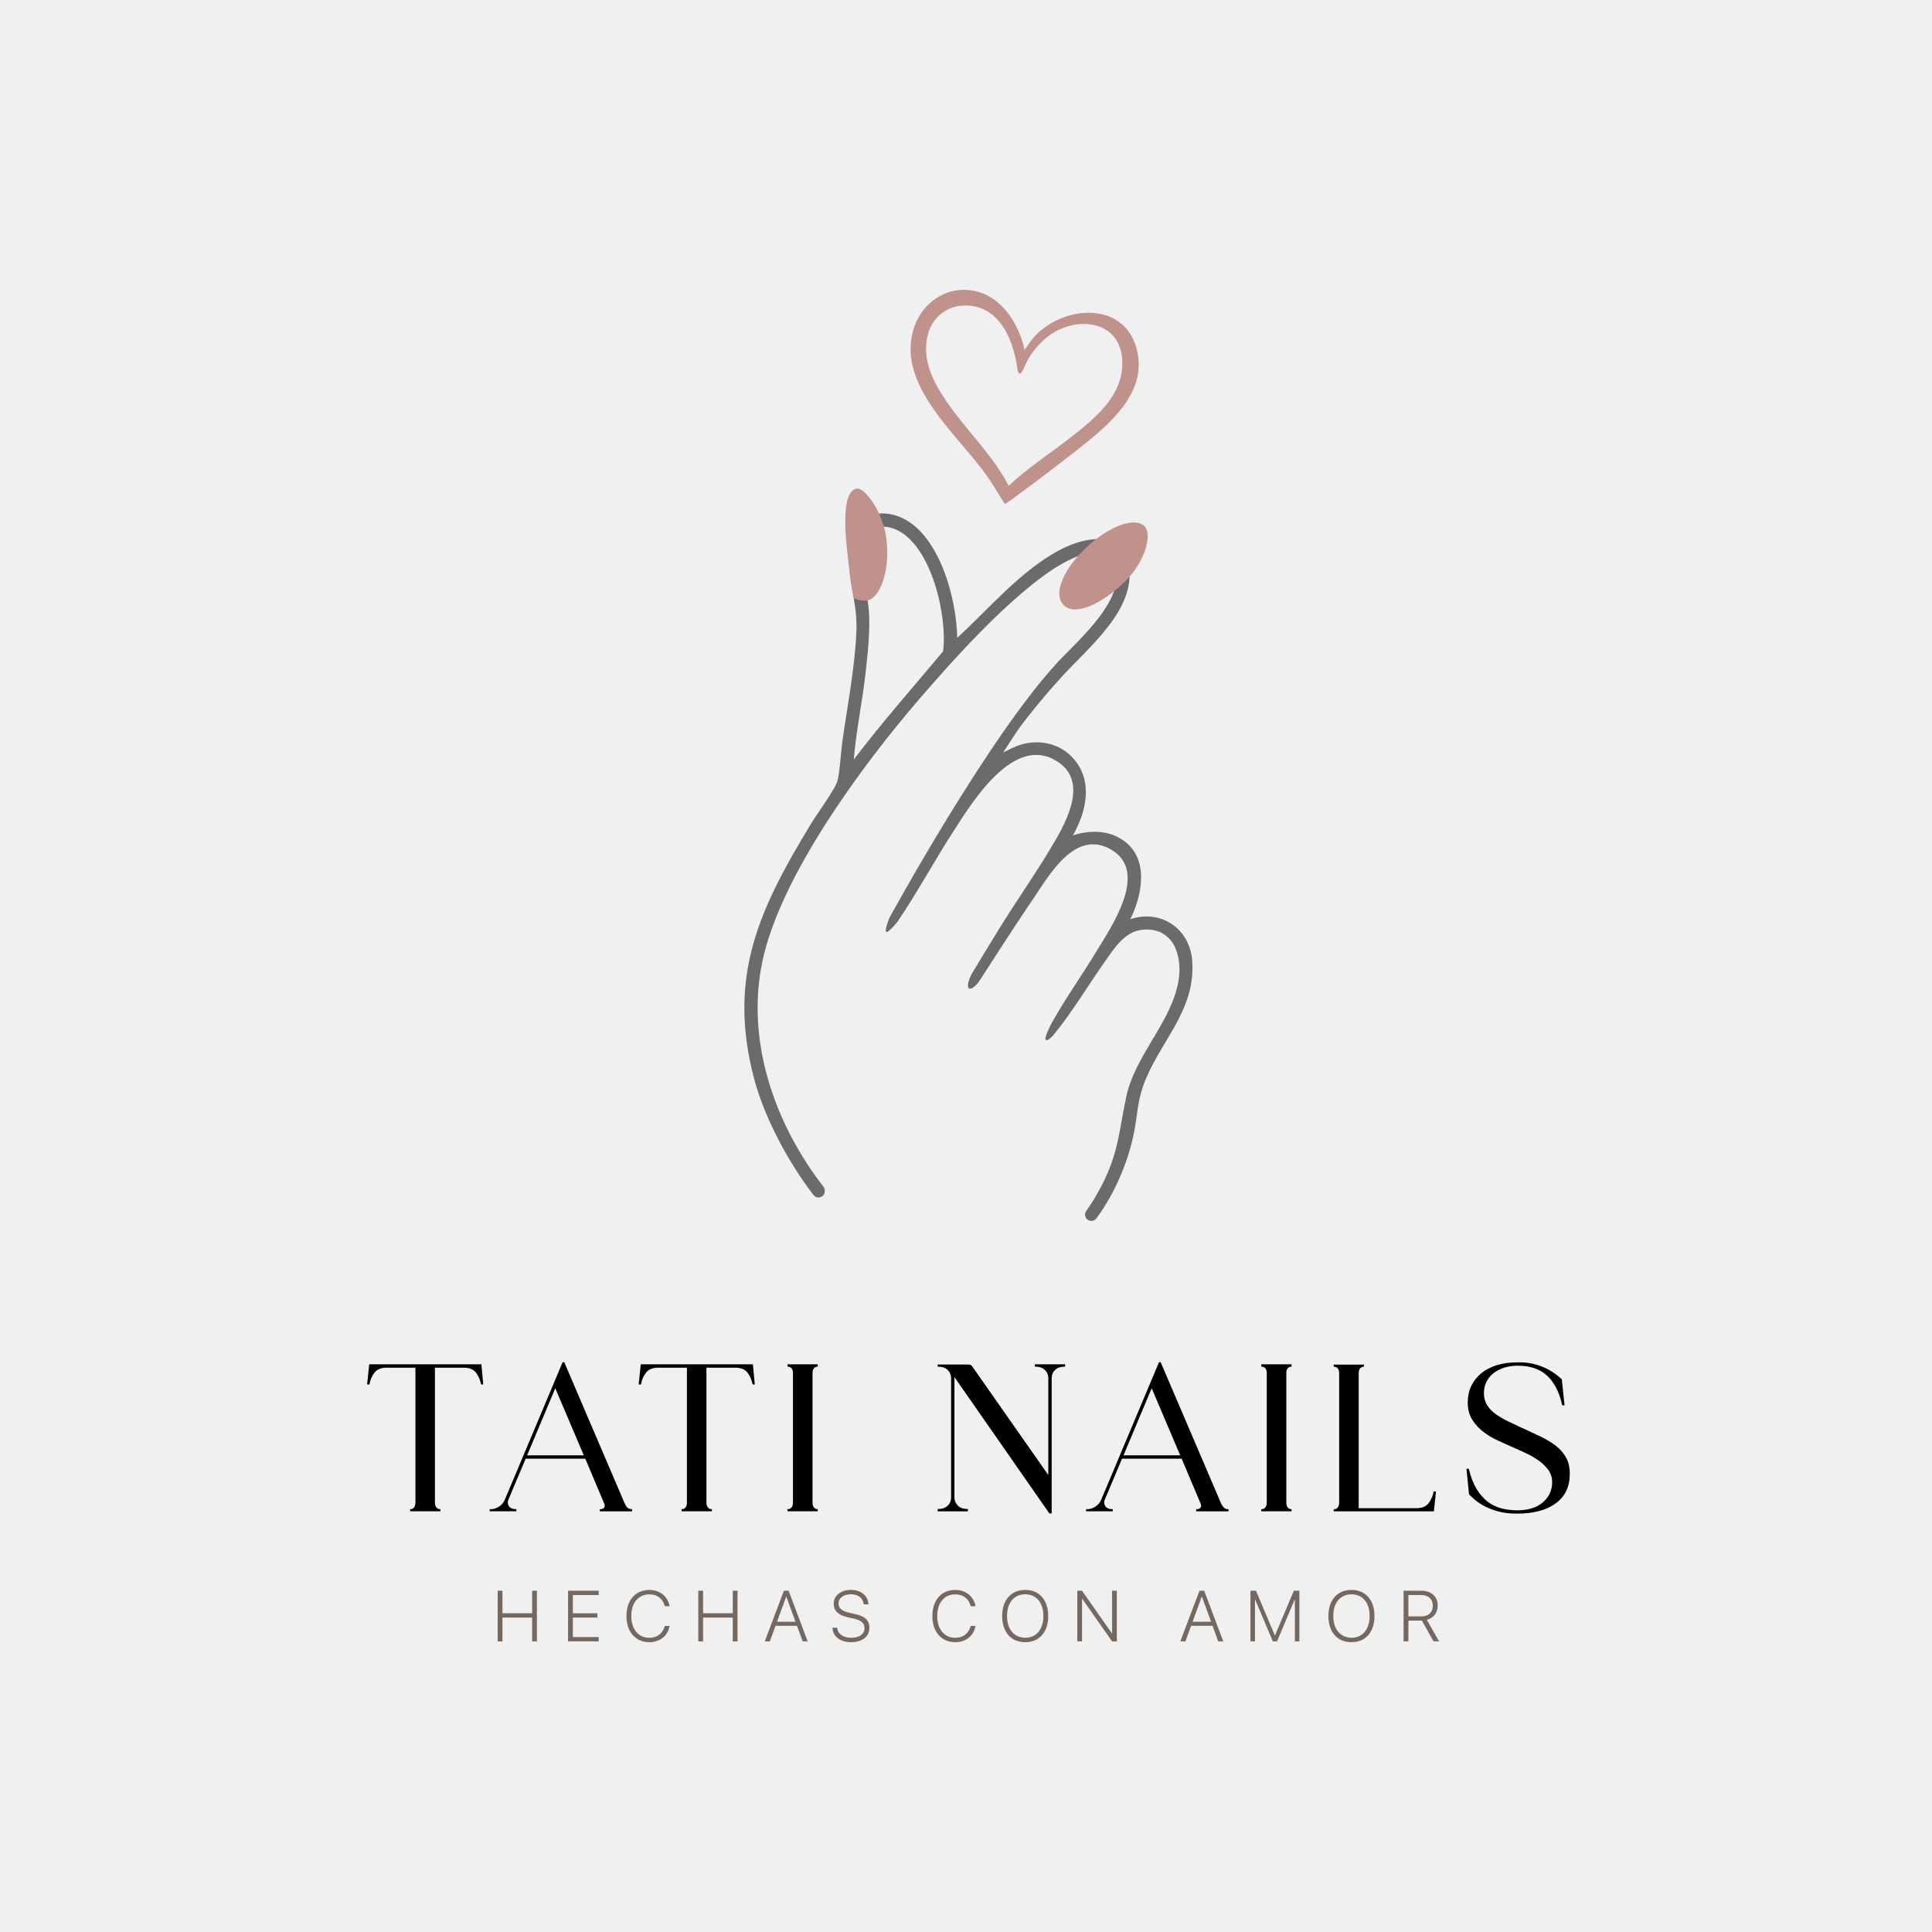
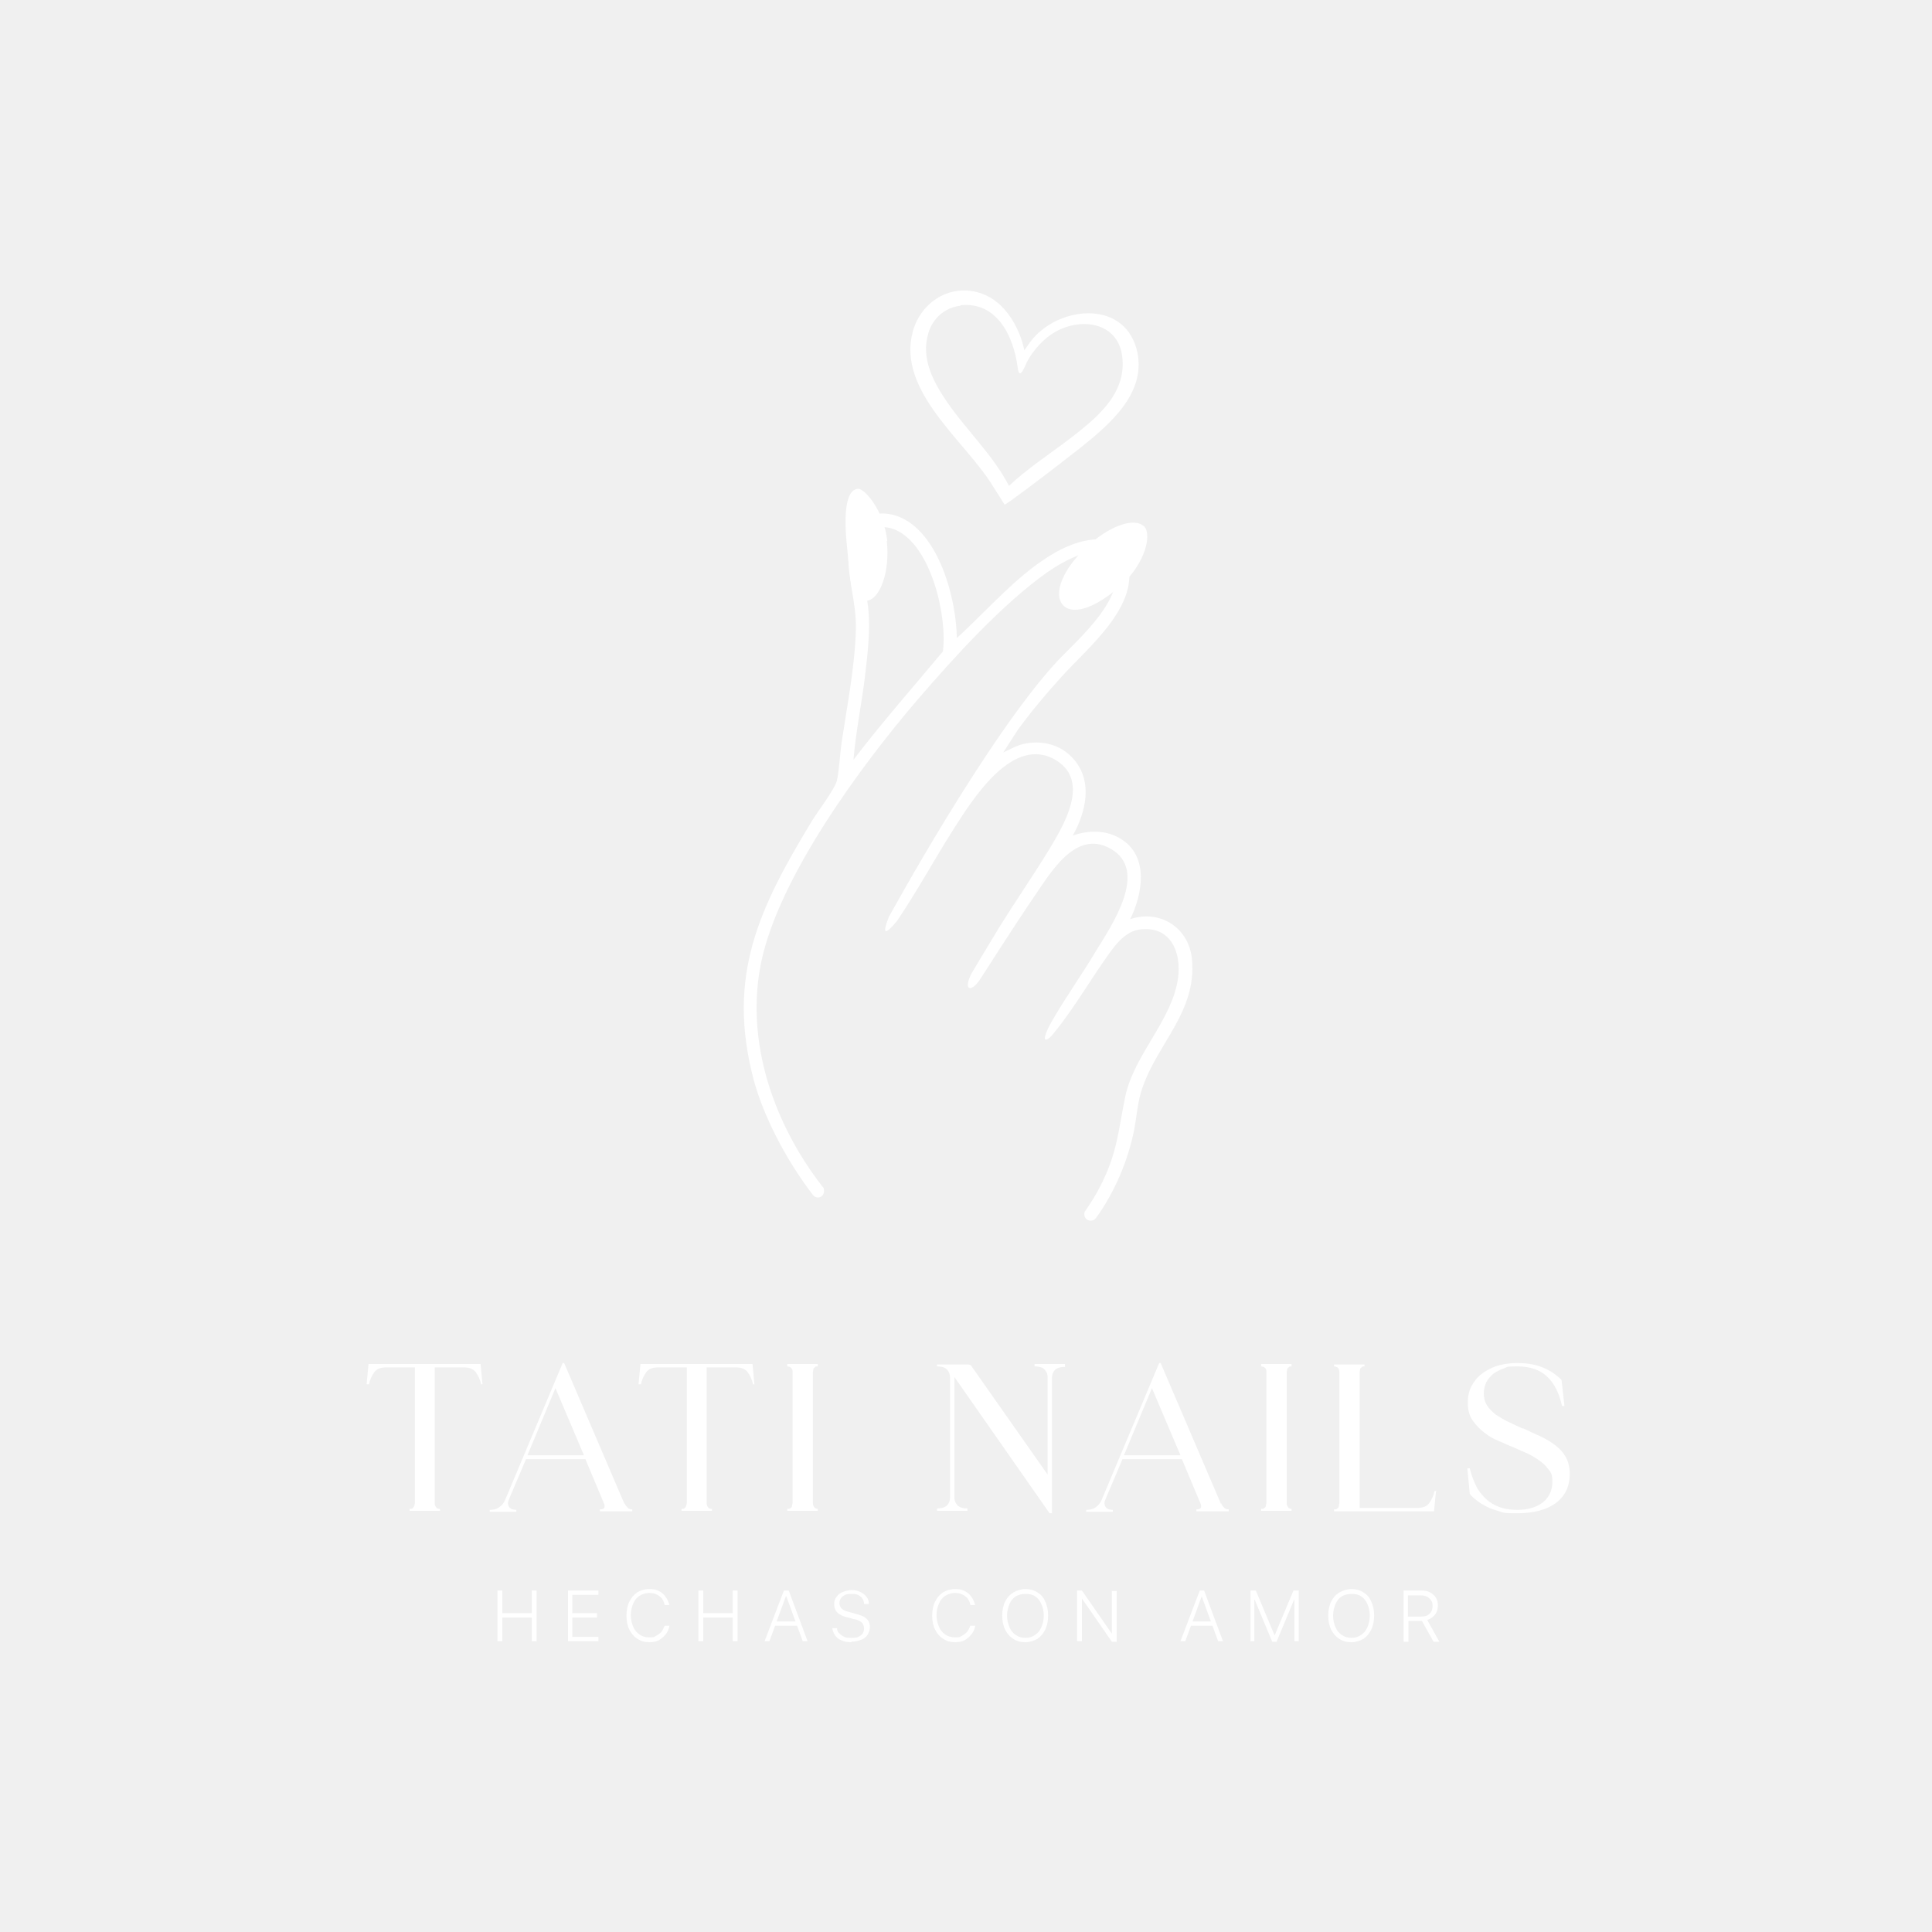
- <svg xmlns="http://www.w3.org/2000/svg" width="400" height="400" viewBox="0 0 400 400" fill="none">
-   <g clip-path="url(#clip0_740_20550)">
-     <g clip-path="url(#clip1_740_20550)">
-       <path d="M103.039 339.832V329.34H104.027V334.006H110.174V329.34H111.162V339.832H110.174V334.899H104.027V339.832H103.039Z" fill="#756861" />
-       <path d="M117.609 339.832V329.34H123.955V330.233H118.604V334.012H123.688V334.899H118.604V338.933H123.955V339.826H117.609V339.832Z" fill="#756861" />
-       <path d="M134.451 339.999C133.488 339.999 132.655 339.776 131.94 339.329C131.226 338.882 130.673 338.249 130.287 337.443C129.902 336.636 129.703 335.68 129.703 334.582C129.703 333.471 129.896 332.522 130.287 331.716C130.679 330.909 131.226 330.282 131.934 329.842C132.643 329.401 133.482 329.178 134.451 329.178C135.172 329.178 135.825 329.314 136.409 329.593C136.993 329.873 137.472 330.257 137.857 330.754C138.242 331.25 138.497 331.821 138.628 332.479L138.64 332.553H137.64L137.602 332.423C137.466 331.945 137.254 331.536 136.968 331.188C136.682 330.841 136.328 330.574 135.899 330.381C135.471 330.189 134.986 330.096 134.439 330.096C133.681 330.096 133.022 330.282 132.463 330.648C131.903 331.014 131.468 331.536 131.164 332.206C130.859 332.876 130.704 333.67 130.704 334.582C130.704 335.494 130.859 336.288 131.164 336.959C131.468 337.629 131.909 338.156 132.469 338.528C133.028 338.901 133.687 339.087 134.439 339.087C134.986 339.087 135.464 338.994 135.887 338.801C136.31 338.609 136.67 338.336 136.962 337.982C137.254 337.629 137.472 337.201 137.615 336.698L137.64 336.63H138.64L138.628 336.704C138.497 337.362 138.242 337.939 137.857 338.435C137.472 338.932 136.993 339.316 136.409 339.589C135.825 339.862 135.172 340.005 134.445 340.005L134.451 339.999Z" fill="#756861" />
-       <path d="M144.578 339.832V329.34H145.566V334.006H151.713V329.34H152.701V339.832H151.713V334.899H145.566V339.832H144.578Z" fill="#756861" />
-       <path d="M158.336 339.832L162.301 329.34H163.034V330.55H162.78L159.386 339.832H158.336ZM160.057 336.612L160.387 335.762H165.179L165.508 336.612H160.057ZM166.185 339.832L162.798 330.55V329.34H163.277L167.223 339.832H166.179H166.185Z" fill="#756861" />
-       <path d="M176.23 340C175.484 340 174.831 339.882 174.266 339.646C173.7 339.41 173.253 339.069 172.917 338.635C172.582 338.2 172.395 337.685 172.352 337.102V337.003H173.334L173.346 337.102C173.396 337.505 173.545 337.853 173.8 338.151C174.054 338.448 174.39 338.678 174.813 338.839C175.235 339.001 175.72 339.081 176.279 339.081C176.839 339.081 177.305 339.001 177.709 338.839C178.113 338.678 178.43 338.442 178.653 338.144C178.877 337.847 178.989 337.487 178.989 337.083C178.989 336.562 178.809 336.153 178.455 335.842C178.1 335.532 177.516 335.29 176.708 335.104L175.558 334.85C174.545 334.614 173.8 334.273 173.321 333.82C172.843 333.367 172.606 332.765 172.606 332.02C172.606 331.456 172.768 330.965 173.072 330.537C173.377 330.109 173.8 329.774 174.34 329.532C174.881 329.29 175.496 329.166 176.18 329.166C176.864 329.166 177.466 329.29 177.995 329.532C178.523 329.774 178.946 330.115 179.263 330.55C179.579 330.984 179.76 331.487 179.797 332.064V332.163H178.815V332.07C178.753 331.66 178.61 331.307 178.38 331.009C178.15 330.711 177.846 330.481 177.466 330.32C177.087 330.159 176.652 330.078 176.155 330.078C175.658 330.078 175.204 330.159 174.825 330.32C174.446 330.481 174.141 330.705 173.93 330.984C173.719 331.263 173.613 331.598 173.613 331.977V331.989C173.613 332.473 173.793 332.87 174.148 333.181C174.502 333.491 175.061 333.727 175.826 333.907L176.975 334.161C177.696 334.322 178.274 334.527 178.722 334.775C179.169 335.023 179.492 335.334 179.691 335.7C179.89 336.066 179.996 336.506 179.996 337.021C179.996 337.629 179.841 338.151 179.536 338.597C179.231 339.044 178.79 339.385 178.225 339.627C177.659 339.869 176.994 339.993 176.223 339.993L176.23 340Z" fill="#756861" />
-       <path d="M197.787 339.999C196.824 339.999 195.991 339.776 195.276 339.329C194.562 338.882 194.009 338.249 193.623 337.443C193.238 336.636 193.039 335.68 193.039 334.582C193.039 333.471 193.232 332.522 193.623 331.716C194.015 330.909 194.562 330.282 195.27 329.842C195.979 329.401 196.818 329.178 197.787 329.178C198.508 329.178 199.161 329.314 199.745 329.593C200.329 329.873 200.808 330.257 201.193 330.754C201.578 331.25 201.833 331.821 201.964 332.479L201.976 332.553H200.975L200.938 332.423C200.801 331.945 200.59 331.536 200.304 331.188C200.018 330.841 199.664 330.574 199.235 330.381C198.806 330.189 198.322 330.096 197.775 330.096C197.017 330.096 196.358 330.282 195.798 330.648C195.239 331.014 194.804 331.536 194.5 332.206C194.195 332.876 194.04 333.67 194.04 334.582C194.04 335.494 194.195 336.288 194.5 336.959C194.804 337.629 195.245 338.156 195.805 338.528C196.364 338.901 197.023 339.087 197.775 339.087C198.322 339.087 198.8 338.994 199.223 338.801C199.645 338.609 200.006 338.336 200.298 337.982C200.59 337.629 200.808 337.201 200.951 336.698L200.975 336.63H201.976L201.964 336.704C201.833 337.362 201.578 337.939 201.193 338.435C200.808 338.932 200.329 339.316 199.745 339.589C199.161 339.862 198.508 340.005 197.781 340.005L197.787 339.999Z" fill="#756861" />
-       <path d="M212.264 339.999C211.282 339.999 210.436 339.776 209.722 339.335C209.007 338.895 208.454 338.268 208.069 337.462C207.683 336.655 207.484 335.693 207.484 334.589V334.576C207.484 333.472 207.677 332.516 208.069 331.71C208.46 330.903 209.013 330.276 209.728 329.836C210.443 329.395 211.282 329.172 212.257 329.172C213.233 329.172 214.085 329.395 214.793 329.836C215.502 330.276 216.055 330.903 216.44 331.71C216.825 332.516 217.024 333.472 217.024 334.576V334.589C217.024 335.693 216.832 336.649 216.44 337.462C216.049 338.274 215.502 338.895 214.793 339.335C214.085 339.776 213.239 339.999 212.257 339.999H212.264ZM212.264 339.081C213.034 339.081 213.699 338.895 214.265 338.523C214.83 338.15 215.259 337.629 215.564 336.953C215.868 336.276 216.024 335.488 216.024 334.583V334.57C216.024 333.652 215.868 332.858 215.564 332.187C215.259 331.517 214.818 330.996 214.259 330.63C213.699 330.264 213.028 330.084 212.264 330.084C211.499 330.084 210.84 330.264 210.269 330.63C209.697 330.996 209.268 331.511 208.957 332.181C208.647 332.851 208.497 333.646 208.497 334.564V334.576C208.497 335.488 208.653 336.283 208.957 336.953C209.262 337.623 209.703 338.15 210.269 338.516C210.834 338.882 211.499 339.069 212.27 339.069L212.264 339.081Z" fill="#756861" />
-       <path d="M223.047 339.832V329.34H224.023L231.064 339.398L229.784 338.169H230.244V329.34H231.226V339.832H230.244L223.202 329.78L224.489 331.003H224.023V339.832H223.047Z" fill="#756861" />
-       <path d="M244.375 339.832L248.34 329.34H249.073V330.55H248.819L245.425 339.832H244.375ZM246.103 336.612L246.432 335.762H251.224L251.553 336.612H246.103ZM252.224 339.832L248.837 330.55V329.34H249.316L253.262 339.832H252.218H252.224Z" fill="#756861" />
-       <path d="M258.898 339.832V329.34H260.036L263.939 338.591H263.976L267.879 329.34H269.022V339.832H268.09V331.201H267.618L268.73 329.563L264.392 339.832H263.529L259.191 329.563L260.303 331.201H259.831V339.832H258.905H258.898Z" fill="#756861" />
-       <path d="M279.811 339.999C278.829 339.999 277.983 339.776 277.269 339.335C276.554 338.895 276.001 338.268 275.615 337.462C275.23 336.655 275.031 335.693 275.031 334.589V334.576C275.031 333.472 275.224 332.516 275.615 331.71C276.007 330.903 276.56 330.276 277.275 329.836C277.99 329.395 278.829 329.172 279.804 329.172C280.78 329.172 281.631 329.395 282.34 329.836C283.048 330.276 283.602 330.903 283.987 331.71C284.372 332.516 284.571 333.472 284.571 334.576V334.589C284.571 335.693 284.378 336.649 283.987 337.462C283.595 338.274 283.048 338.895 282.34 339.335C281.631 339.776 280.786 339.999 279.804 339.999H279.811ZM279.811 339.081C280.581 339.081 281.246 338.895 281.812 338.523C282.377 338.15 282.806 337.629 283.111 336.953C283.415 336.276 283.571 335.488 283.571 334.583V334.57C283.571 333.652 283.415 332.858 283.111 332.187C282.806 331.517 282.365 330.996 281.805 330.63C281.246 330.264 280.575 330.084 279.811 330.084C279.046 330.084 278.387 330.264 277.816 330.63C277.244 330.996 276.815 331.511 276.504 332.181C276.193 332.851 276.044 333.646 276.044 334.564V334.576C276.044 335.488 276.2 336.283 276.504 336.953C276.809 337.623 277.25 338.15 277.816 338.516C278.381 338.882 279.046 339.069 279.817 339.069L279.811 339.081Z" fill="#756861" />
-       <path d="M290.594 339.832V329.34H294.298C294.981 329.34 295.578 329.464 296.081 329.718C296.585 329.973 296.97 330.326 297.25 330.786C297.53 331.245 297.66 331.785 297.66 332.411V332.424C297.66 333.162 297.461 333.789 297.057 334.316C296.653 334.844 296.106 335.191 295.41 335.377L297.958 339.832H296.802L294.385 335.526C294.385 335.526 294.323 335.532 294.279 335.532H291.588V339.832H290.6H290.594ZM291.582 334.657H294.217C294.981 334.657 295.572 334.465 296.001 334.074C296.43 333.683 296.641 333.143 296.641 332.448V332.436C296.641 331.741 296.423 331.201 295.988 330.817C295.553 330.432 294.95 330.233 294.18 330.233H291.588V334.664L291.582 334.657Z" fill="#756861" />
-       <path d="M100.047 286.638H99.612C99.407 285.658 99.046 284.833 98.524 284.163C98.002 283.499 97.163 283.164 96.001 283.164H90.047V311.203C90.047 311.433 90.091 311.638 90.178 311.811C90.265 311.985 90.383 312.134 90.526 312.264C90.669 312.395 90.886 312.457 91.178 312.457V312.891H84.92V312.457C85.206 312.457 85.43 312.395 85.573 312.264C85.716 312.134 85.821 311.985 85.877 311.811C85.964 311.638 86.008 311.433 86.008 311.203V283.164H80.091C78.929 283.164 78.084 283.499 77.549 284.163C77.015 284.827 76.66 285.652 76.486 286.638H76.008L76.443 282.469H99.662L100.053 286.638H100.047Z" fill="black" />
-       <path d="M129.308 311.21C129.538 311.701 129.774 312.036 130.004 312.209C130.234 312.383 130.526 312.47 130.874 312.47V312.904H124.181V312.47C124.647 312.47 124.951 312.352 125.094 312.122C125.237 311.893 125.237 311.614 125.094 311.297L121.179 302.009H108.83L105.263 310.472C105.057 310.962 105.095 311.421 105.368 311.837C105.642 312.259 106.157 312.464 106.909 312.464V312.898H101.391V312.464C102.087 312.495 102.721 312.321 103.305 311.943C103.883 311.564 104.305 311.049 104.566 310.379L116.48 282.035H116.828L129.308 311.204V311.21ZM120.874 301.314L114.964 287.421L109.134 301.314H120.874Z" fill="black" />
-       <path d="M156.26 286.638H155.825C155.619 285.658 155.259 284.833 154.737 284.163C154.215 283.499 153.376 283.164 152.214 283.164H146.26V311.203C146.26 311.433 146.303 311.638 146.39 311.811C146.477 311.985 146.595 312.134 146.738 312.264C146.881 312.395 147.099 312.457 147.391 312.457V312.891H141.133V312.457C141.425 312.457 141.642 312.395 141.785 312.264C141.928 312.134 142.034 311.985 142.09 311.811C142.177 311.638 142.22 311.433 142.22 311.203V283.164H136.31C135.148 283.164 134.302 283.499 133.768 284.163C133.233 284.827 132.879 285.652 132.705 286.638H132.227L132.662 282.469H155.88L156.272 286.638H156.26Z" fill="black" />
-       <path d="M169.305 282.947C169.044 282.947 168.833 283.009 168.678 283.139C168.516 283.269 168.41 283.406 168.354 283.555C168.267 283.728 168.224 283.933 168.224 284.163V311.203C168.224 311.433 168.267 311.638 168.354 311.811C168.41 311.985 168.522 312.134 168.678 312.264C168.839 312.395 169.044 312.457 169.305 312.457V312.891H163.047V312.457C163.339 312.457 163.563 312.395 163.718 312.264C163.873 312.134 163.985 311.985 164.041 311.811C164.128 311.638 164.172 311.433 164.172 311.203V284.163C164.172 283.933 164.128 283.728 164.041 283.555C163.985 283.412 163.873 283.269 163.718 283.139C163.556 283.009 163.333 282.947 163.047 282.947V282.469H169.305V282.947Z" fill="black" />
-       <path d="M220.521 282.469V282.947C219.825 282.947 219.291 283.064 218.912 283.294C218.533 283.524 218.259 283.784 218.085 284.076C217.88 284.392 217.768 284.771 217.737 285.205V313.332H217.258L197.607 285.118V310.124C197.638 310.558 197.75 310.937 197.955 311.253C198.129 311.569 198.402 311.849 198.782 312.078C199.161 312.308 199.695 312.426 200.391 312.426V312.904H194.133V312.426C194.829 312.426 195.363 312.308 195.742 312.078C196.122 311.849 196.395 311.588 196.569 311.296C196.774 310.98 196.886 310.602 196.917 310.167V285.249C196.886 284.814 196.774 284.423 196.569 284.076C196.395 283.784 196.122 283.524 195.742 283.294C195.363 283.064 194.829 282.947 194.133 282.947V282.512H200.522C200.839 282.512 201.087 282.63 201.261 282.86L217.041 305.389V285.205C217.01 284.771 216.898 284.392 216.693 284.076C216.519 283.784 216.245 283.524 215.866 283.294C215.487 283.064 214.953 282.947 214.257 282.947V282.469H220.515H220.521Z" fill="black" />
-       <path d="M252.785 311.21C253.014 311.701 253.251 312.036 253.481 312.209C253.711 312.383 254.003 312.47 254.351 312.47V312.904H247.657V312.47C248.123 312.47 248.428 312.352 248.571 312.122C248.714 311.893 248.714 311.614 248.571 311.297L244.655 302.009H232.306L228.739 310.472C228.534 310.962 228.571 311.421 228.845 311.837C229.118 312.259 229.634 312.464 230.386 312.464V312.898H224.867V312.464C225.563 312.495 226.197 312.321 226.781 311.943C227.359 311.564 227.782 311.049 228.043 310.379L239.957 282.035H240.305L252.785 311.204V311.21ZM244.351 301.314L238.441 287.421L232.611 301.314H244.351Z" fill="black" />
-       <path d="M267.399 282.947C267.138 282.947 266.927 283.009 266.771 283.139C266.61 283.269 266.504 283.406 266.448 283.555C266.361 283.728 266.318 283.933 266.318 284.163V311.203C266.318 311.433 266.361 311.638 266.448 311.811C266.504 311.985 266.616 312.134 266.771 312.264C266.933 312.395 267.138 312.457 267.399 312.457V312.891H261.141V312.457C261.433 312.457 261.656 312.395 261.812 312.264C261.967 312.134 262.079 311.985 262.135 311.811C262.222 311.638 262.266 311.433 262.266 311.203V284.163C262.266 283.933 262.222 283.728 262.135 283.555C262.079 283.412 261.967 283.269 261.812 283.139C261.65 283.009 261.427 282.947 261.141 282.947V282.469H267.399V282.947Z" fill="black" />
-       <path d="M297.307 308.778L296.872 312.904H276.133V312.47C276.419 312.47 276.649 312.408 276.804 312.278C276.966 312.147 277.071 311.998 277.127 311.825C277.214 311.651 277.258 311.446 277.258 311.217V284.219C277.258 283.99 277.214 283.773 277.127 283.568C277.071 283.425 276.959 283.282 276.804 283.152C276.642 283.022 276.419 282.96 276.133 282.96V282.525H282.391V282.96C282.13 282.96 281.919 283.022 281.764 283.152C281.602 283.282 281.496 283.419 281.434 283.568C281.347 283.773 281.304 283.99 281.304 284.219V312.259H293.218C294.38 312.259 295.225 311.918 295.759 311.241C296.294 310.559 296.648 309.746 296.822 308.791H297.301L297.307 308.778Z" fill="black" />
-       <path d="M315.307 295.711C316.613 296.319 317.843 296.896 319.005 297.448C320.161 298 321.193 298.621 322.094 299.316C322.995 300.01 323.704 300.823 324.226 301.748C324.748 302.672 325.009 303.802 325.009 305.136C325.009 307.798 324.039 309.839 322.094 311.254C320.155 312.675 317.47 313.382 314.052 313.382C312.517 313.382 311.175 313.214 310.031 312.886C308.887 312.55 307.912 312.16 307.116 311.713C306.321 311.266 305.674 310.819 305.183 310.366C304.692 309.92 304.344 309.591 304.139 309.392L303.617 304.099H304.096C304.5 305.781 305.047 307.177 305.724 308.288C306.408 309.405 307.178 310.286 308.048 310.937C308.919 311.589 309.869 312.042 310.895 312.302C311.927 312.563 313.002 312.693 314.133 312.693C316.395 312.693 318.16 312.141 319.44 311.043C320.714 309.944 321.355 308.555 321.355 306.873C321.355 305.862 321.056 304.968 320.466 304.205C319.869 303.436 319.142 302.765 318.272 302.188C317.402 301.611 316.47 301.096 315.469 300.65C314.468 300.203 313.549 299.787 312.71 299.415C312.014 299.098 311.168 298.714 310.168 298.267C309.167 297.82 308.198 297.249 307.253 296.554C306.308 295.859 305.513 295.016 304.86 294.017C304.208 293.018 303.884 291.808 303.884 290.393C303.884 289.121 304.121 287.979 304.599 286.962C305.078 285.95 305.768 285.075 306.663 284.337C307.557 283.599 308.639 283.034 309.9 282.643C311.162 282.252 312.573 282.06 314.139 282.06C315.879 282.004 317.539 282.277 319.117 282.885C320.696 283.493 322.107 284.393 323.356 285.578L323.921 290.958H323.443C322.865 288.296 321.833 286.261 320.354 284.858C318.875 283.456 316.83 282.755 314.226 282.755C313.213 282.755 312.275 282.891 311.423 283.164C310.565 283.437 309.826 283.822 309.204 284.312C308.583 284.802 308.098 285.398 307.75 286.093C307.402 286.788 307.228 287.57 307.228 288.438C307.228 289.394 307.452 290.225 307.899 290.933C308.347 291.64 308.95 292.267 309.702 292.8C310.454 293.334 311.317 293.837 312.287 294.296C313.257 294.761 314.263 295.239 315.307 295.729V295.711Z" fill="black" />
-       <path d="M212.124 72.452L213.348 70.703C218.718 63.399 232.471 61.675 235.311 72.148C237.735 81.102 229.836 87.76 223.671 92.63C219.047 96.279 214.243 99.903 209.501 103.396C208.842 103.88 208.034 104.364 208.034 104.364C208.034 104.364 206.201 101.423 205.66 100.535C199.986 91.178 185.611 80.804 189.048 68.45C190.788 62.214 197.003 58.373 203.317 60.688C208.09 62.438 211.123 67.706 212.117 72.459L212.124 72.452ZM198.774 63.325C195.567 63.691 193.094 65.919 192.186 68.978C190.62 74.276 193.249 79.197 196.17 83.416C200.216 89.261 205.548 94.225 208.83 100.573C212.664 96.955 217.139 94.095 221.291 90.856C226.567 86.736 232.863 81.834 232.334 74.357C231.806 66.837 224.093 65.497 218.394 68.705C216.058 70.02 214.007 72.316 212.708 74.643C212.254 75.456 211.017 79.24 210.607 76.175C209.762 69.846 206.424 62.456 198.768 63.319L198.774 63.325Z" fill="#BF928C" />
-       <path d="M246.829 198.803C246.294 192.251 240.322 188.187 234.026 190.309C236.549 185.165 237.966 177.632 232.441 173.903C229.377 171.837 225.574 171.843 222.137 172.96C224.872 168.114 226.344 161.909 222.417 157.255C219.707 154.048 215.586 153.024 211.572 154.103C210.198 154.476 208.961 155.195 207.687 155.791L210.832 150.989C213.641 147.197 216.674 143.574 219.85 140.087C225.276 134.124 235.555 125.921 233.616 116.856C232.006 109.36 223.977 111.346 219.03 114.063C211.13 118.394 204.741 126.026 198.179 132.058C198.067 123.954 194.431 110.018 185.966 106.897C181.069 105.091 176.644 107.462 175.911 112.655C175.065 118.643 177.526 124.314 177.321 130.32C177.073 137.778 175.476 145.932 174.425 153.359C174.059 155.952 173.965 159.005 173.437 161.506C173.089 163.175 169.186 168.455 168.03 170.354C157.284 188.019 150.492 202.079 156.153 223.411C158.061 230.597 162.536 239.73 168.415 247.412C169.174 248.398 170.758 247.871 170.758 246.624V246.487C170.758 246.202 170.665 245.923 170.485 245.699C160.398 232.694 154.426 215.618 157.807 199.231C161.461 181.485 178.577 158.354 190.397 144.653C197.781 136.097 207.781 125.04 216.954 118.568C219.912 116.483 228.762 111.141 230.819 116.713C233.479 123.929 223.206 132.542 218.93 137.158C204.406 152.856 184.12 190.079 184.12 190.079C182.716 193.665 183.312 193.87 185.817 190.848C189.969 184.681 193.517 178.122 197.545 171.88C201.491 165.768 209.993 151.938 218.899 157.653C225.773 162.058 220.285 171.061 217.271 176.05C214.014 181.442 210.391 186.623 207.06 191.972C205.425 194.59 201.118 201.744 201.118 201.744C199.546 204.964 200.776 205.709 202.691 203.221C202.691 203.221 210.13 191.624 214.008 185.94C217.376 181.008 222.566 171.7 229.943 175.839C238.022 180.375 230.136 191.81 226.96 197.047C224.02 201.899 220.658 206.603 217.886 211.548C217.42 212.385 216.102 214.979 216.525 215.302C216.948 215.624 217.923 214.508 218.153 214.228C221.851 209.779 225.331 203.916 228.781 199.045C230.695 196.34 232.839 192.871 236.493 192.499C242.659 191.866 244.784 197.407 244.063 202.613C242.857 211.287 235.07 218.274 233.193 227.01C231.652 234.171 231.633 238.62 228.078 245.47C227.065 247.424 226.009 249.168 224.896 250.731C224.741 250.949 224.654 251.209 224.654 251.476C224.654 252.742 226.264 253.251 227.016 252.233C231.049 246.748 233.753 240.053 234.878 233.997C235.456 230.876 235.567 228.028 236.63 224.969C239.787 215.873 247.693 209.401 246.823 198.809L246.829 198.803ZM195.245 134.875C189.036 142.289 182.623 149.543 176.774 157.249C177.234 151.398 178.477 145.634 179.149 139.807C179.627 135.632 180.211 130.457 179.882 126.299C179.546 122.142 176.961 114.566 179.366 110.8C180.677 108.746 183.4 108.733 185.438 109.608C192.84 112.798 196.208 127.596 195.251 134.875H195.245Z" fill="#6B6B6B" />
-       <path d="M183.567 111.972C184.27 118.35 182.126 124.04 179.397 124.338C178.788 124.406 176.911 124.189 176.768 123.693C176.203 121.589 175.886 118.462 175.339 113.504C174.637 107.126 174.86 101.181 177.607 101.15C178.9 101.138 182.865 105.593 183.567 111.972Z" fill="#BF928C" />
-       <path d="M232.448 120.858C227.744 125.233 222.399 127.621 220.168 125.226C217.937 122.831 220.304 117.644 225.009 113.27C229.714 108.895 234.878 106.965 236.967 108.951C238.607 110.639 237.159 116.477 232.455 120.852L232.448 120.858Z" fill="#BF928C" />
-     </g>
-   </g>
+ <svg xmlns="http://www.w3.org/2000/svg" id="Layer_1" version="1.1" viewBox="0 0 400 400">
  <defs>
-     <clipPath id="clip0_740_20550">
-       <rect width="400" height="400" fill="white" />
-     </clipPath>
-     <clipPath id="clip1_740_20550">
-       <rect width="249" height="280" fill="white" transform="translate(76 60)" />
-     </clipPath>
+     <style>
+       .st0 {
+         fill: #fff;
+       }
+     </style>
  </defs>
+   <path class="st0" d="M103,339.8v-10.5h1v4.7h6.1v-4.7h1v10.5h-1v-4.9h-6.1v4.9h-1Z" />
+   <path class="st0" d="M117.6,339.8v-10.5h6.3v.9h-5.4v3.8h5.1v.9h-5.1v4h5.4v.9h-6.3Z" />
+   <path class="st0" d="M134.5,340c-1,0-1.8-.2-2.5-.7-.7-.4-1.3-1.1-1.7-1.9-.4-.8-.6-1.8-.6-2.9s.2-2.1.6-2.9c.4-.8.9-1.4,1.6-1.9.7-.4,1.5-.7,2.5-.7s1.4.1,2,.4c.6.3,1.1.7,1.4,1.2.4.5.6,1.1.8,1.7h0c0,0-1,0-1,0h0c-.1-.6-.3-1-.6-1.4-.3-.3-.6-.6-1.1-.8-.4-.2-.9-.3-1.5-.3s-1.4.2-2,.6c-.6.4-1,.9-1.3,1.6-.3.7-.5,1.5-.5,2.4s.2,1.7.5,2.4c.3.7.7,1.2,1.3,1.6.6.4,1.2.6,2,.6s1,0,1.4-.3c.4-.2.8-.5,1.1-.8.3-.4.5-.8.7-1.3h0c0,0,1,0,1,0h0c-.1.7-.4,1.3-.8,1.8-.4.5-.9.9-1.4,1.2-.6.3-1.2.4-2,.4h0Z" />
+   <path class="st0" d="M144.6,339.8v-10.5h1v4.7h6.1v-4.7h1v10.5h-1v-4.9h-6.1v4.9h-1Z" />
+   <path class="st0" d="M158.3,339.8l4-10.5h.7v1.2h-.3l-3.4,9.3h-1.1ZM160.1,336.6l.3-.9h4.8l.3.9h-5.5ZM166.2,339.8l-3.4-9.3v-1.2h.5l3.9,10.5h-1,0Z" />
+   <path class="st0" d="M176.2,340c-.7,0-1.4-.1-2-.4-.6-.2-1-.6-1.3-1-.3-.4-.5-1-.6-1.5h0c0,0,1,0,1,0h0c0,.5.2.9.5,1.1.3.3.6.5,1,.7.4.2.9.2,1.5.2s1,0,1.4-.2c.4-.2.7-.4.9-.7.2-.3.3-.7.3-1.1s-.2-.9-.5-1.2c-.4-.3-.9-.6-1.7-.7l-1.1-.3c-1-.2-1.8-.6-2.2-1-.5-.5-.7-1.1-.7-1.8s.2-1.1.5-1.5c.3-.4.7-.8,1.3-1,.5-.2,1.2-.4,1.8-.4s1.3.1,1.8.4c.5.2,1,.6,1.3,1,.3.4.5.9.5,1.5h0c0,0-1,0-1,0h0c0-.5-.2-.9-.4-1.2-.2-.3-.5-.5-.9-.7-.4-.2-.8-.2-1.3-.2s-1,0-1.3.2c-.4.2-.7.4-.9.7-.2.3-.3.6-.3,1h0c0,.5.2.9.5,1.2.4.3.9.5,1.7.7l1.1.3c.7.2,1.3.4,1.7.6.4.2.8.6,1,.9.2.4.3.8.3,1.3s-.2,1.1-.5,1.6c-.3.4-.7.8-1.3,1-.6.2-1.2.4-2,.4h0Z" />
+   <path class="st0" d="M197.8,340c-1,0-1.8-.2-2.5-.7-.7-.4-1.3-1.1-1.7-1.9-.4-.8-.6-1.8-.6-2.9s.2-2.1.6-2.9c.4-.8.9-1.4,1.6-1.9.7-.4,1.5-.7,2.5-.7s1.4.1,2,.4c.6.3,1.1.7,1.4,1.2.4.5.6,1.1.8,1.7h0c0,0-1,0-1,0h0c-.1-.6-.3-1-.6-1.4-.3-.3-.6-.6-1.1-.8-.4-.2-.9-.3-1.5-.3s-1.4.2-2,.6c-.6.4-1,.9-1.3,1.6-.3.7-.5,1.5-.5,2.4s.2,1.7.5,2.4c.3.7.7,1.2,1.3,1.6.6.4,1.2.6,2,.6s1,0,1.4-.3c.4-.2.8-.5,1.1-.8.3-.4.5-.8.7-1.3h0c0,0,1,0,1,0h0c-.1.7-.4,1.3-.8,1.8-.4.5-.9.9-1.4,1.2-.6.3-1.2.4-2,.4h0Z" />
+   <path class="st0" d="M212.3,340c-1,0-1.8-.2-2.5-.7-.7-.4-1.3-1.1-1.7-1.9-.4-.8-.6-1.8-.6-2.9h0c0-1.1.2-2.1.6-2.9.4-.8.9-1.4,1.7-1.9.7-.4,1.6-.7,2.5-.7s1.8.2,2.5.7c.7.4,1.3,1.1,1.6,1.9.4.8.6,1.8.6,2.9h0c0,1.1-.2,2.1-.6,2.9-.4.8-.9,1.4-1.6,1.9-.7.4-1.6.7-2.5.7h0ZM212.3,339.1c.8,0,1.4-.2,2-.6.6-.4,1-.9,1.3-1.6.3-.7.5-1.5.5-2.4h0c0-.9-.2-1.7-.5-2.4-.3-.7-.7-1.2-1.3-1.6-.6-.4-1.2-.5-2-.5s-1.4.2-2,.5c-.6.4-1,.9-1.3,1.6-.3.7-.5,1.5-.5,2.4h0c0,.9.2,1.7.5,2.4.3.7.7,1.2,1.3,1.6.6.4,1.2.6,2,.6h0Z" />
+   <path class="st0" d="M223,339.8v-10.5h1l7,10.1-1.3-1.2h.5v-8.8h1v10.5h-1l-7-10.1,1.3,1.2h-.5v8.8h-1Z" />
+   <path class="st0" d="M244.4,339.8l4-10.5h.7v1.2h-.3l-3.4,9.3h-1.1ZM246.1,336.6l.3-.9h4.8l.3.9h-5.4ZM252.2,339.8l-3.4-9.3v-1.2h.5l3.9,10.5h-1,0Z" />
+   <path class="st0" d="M258.9,339.8v-10.5h1.1l3.9,9.3h0l3.9-9.3h1.1v10.5h-.9v-8.6h-.5l1.1-1.6-4.3,10.3h-.9l-4.3-10.3,1.1,1.6h-.5v8.6h-.9Z" />
+   <path class="st0" d="M279.8,340c-1,0-1.8-.2-2.5-.7-.7-.4-1.3-1.1-1.7-1.9-.4-.8-.6-1.8-.6-2.9h0c0-1.1.2-2.1.6-2.9.4-.8.9-1.4,1.7-1.9.7-.4,1.6-.7,2.5-.7s1.8.2,2.5.7c.7.4,1.3,1.1,1.6,1.9.4.8.6,1.8.6,2.9h0c0,1.1-.2,2.1-.6,2.9-.4.8-.9,1.4-1.6,1.9-.7.4-1.6.7-2.5.7h0ZM279.8,339.1c.8,0,1.4-.2,2-.6.6-.4,1-.9,1.3-1.6.3-.7.5-1.5.5-2.4h0c0-.9-.2-1.7-.5-2.4-.3-.7-.7-1.2-1.3-1.6-.6-.4-1.2-.5-2-.5s-1.4.2-2,.5c-.6.4-1,.9-1.3,1.6s-.5,1.5-.5,2.4h0c0,.9.2,1.7.5,2.4.3.7.7,1.2,1.3,1.6.6.4,1.2.6,2,.6h0Z" />
+   <path class="st0" d="M290.6,339.8v-10.5h3.7c.7,0,1.3.1,1.8.4.5.3.9.6,1.2,1.1.3.5.4,1,.4,1.6h0c0,.8-.2,1.4-.6,1.9-.4.5-1,.9-1.6,1.1l2.5,4.5h-1.2l-2.4-4.3s0,0-.1,0h-2.7v4.3h-1ZM291.6,334.7h2.6c.8,0,1.4-.2,1.8-.6.4-.4.6-.9.6-1.6h0c0-.7-.2-1.2-.7-1.6-.4-.4-1-.6-1.8-.6h-2.6v4.4h0Z" />
+   <path class="st0" d="M100,286.6h-.4c-.2-1-.6-1.8-1.1-2.5-.5-.7-1.4-1-2.5-1h-6v28c0,.2,0,.4.1.6,0,.2.2.3.3.5.1.1.4.2.7.2v.4h-6.3v-.4c.3,0,.5,0,.7-.2.1-.1.2-.3.3-.5,0-.2.1-.4.1-.6v-28h-5.9c-1.2,0-2,.3-2.5,1s-.9,1.5-1.1,2.5h-.5l.4-4.2h23.2l.4,4.2h0Z" />
+   <path class="st0" d="M129.3,311.2c.2.5.5.8.7,1,.2.2.5.3.9.3v.4h-6.7v-.4c.5,0,.8-.1.9-.3.1-.2.1-.5,0-.8l-3.9-9.3h-12.3l-3.6,8.5c-.2.5-.2.9.1,1.4.3.4.8.6,1.5.6v.4h-5.5v-.4c.7,0,1.3-.1,1.9-.5.6-.4,1-.9,1.3-1.6l11.9-28.3h.3l12.5,29.2h0ZM120.9,301.3l-5.9-13.9-5.8,13.9h11.7Z" />
+   <path class="st0" d="M156.3,286.6h-.4c-.2-1-.6-1.8-1.1-2.5-.5-.7-1.4-1-2.5-1h-6v28c0,.2,0,.4.1.6,0,.2.2.3.3.5.1.1.4.2.7.2v.4h-6.3v-.4c.3,0,.5,0,.7-.2.1-.1.2-.3.3-.5,0-.2.1-.4.1-.6v-28h-5.9c-1.2,0-2,.3-2.5,1-.5.7-.9,1.5-1.1,2.5h-.5l.4-4.2h23.2l.4,4.2h0Z" />
+   <path class="st0" d="M169.3,282.9c-.3,0-.5,0-.6.2-.2.1-.3.3-.3.4,0,.2-.1.4-.1.6v27c0,.2,0,.4.1.6,0,.2.2.3.3.5.2.1.4.2.6.2v.4h-6.3v-.4c.3,0,.5,0,.7-.2.2-.1.3-.3.3-.5,0-.2.1-.4.1-.6v-27c0-.2,0-.4-.1-.6,0-.1-.2-.3-.3-.4-.2-.1-.4-.2-.7-.2v-.5h6.3v.5Z" />
+   <path class="st0" d="M220.5,282.5v.5c-.7,0-1.2.1-1.6.3-.4.2-.7.5-.8.8-.2.3-.3.7-.3,1.1v28.1h-.5l-19.7-28.2v25c0,.4.1.8.3,1.1.2.3.4.6.8.8.4.2.9.3,1.6.3v.5h-6.3v-.5c.7,0,1.2-.1,1.6-.3.4-.2.7-.5.8-.8.2-.3.3-.7.3-1.1v-24.9c0-.4-.1-.8-.3-1.2-.2-.3-.4-.6-.8-.8-.4-.2-.9-.3-1.6-.3v-.4h6.4c.3,0,.6.1.7.3l15.8,22.5v-20.2c0-.4-.1-.8-.3-1.1-.2-.3-.4-.6-.8-.8-.4-.2-.9-.3-1.6-.3v-.5h6.3Z" />
+   <path class="st0" d="M252.8,311.2c.2.5.5.8.7,1,.2.2.5.3.9.3v.4h-6.7v-.4c.5,0,.8-.1.9-.3.1-.2.1-.5,0-.8l-3.9-9.3h-12.3l-3.6,8.5c-.2.5-.2.9.1,1.4.3.4.8.6,1.5.6v.4h-5.5v-.4c.7,0,1.3-.1,1.9-.5.6-.4,1-.9,1.3-1.6l11.9-28.3h.3l12.5,29.2h0ZM244.4,301.3l-5.9-13.9-5.8,13.9h11.7Z" />
+   <path class="st0" d="M267.4,282.9c-.3,0-.5,0-.6.2-.2.1-.3.3-.3.4,0,.2-.1.4-.1.6v27c0,.2,0,.4.1.6,0,.2.2.3.3.5.2.1.4.2.6.2v.4h-6.3v-.4c.3,0,.5,0,.7-.2.2-.1.3-.3.3-.5,0-.2.1-.4.1-.6v-27c0-.2,0-.4-.1-.6,0-.1-.2-.3-.3-.4-.2-.1-.4-.2-.7-.2v-.5h6.3v.5Z" />
+   <path class="st0" d="M297.3,308.8l-.4,4.1h-20.7v-.4c.3,0,.5,0,.7-.2.2-.1.3-.3.3-.5,0-.2.1-.4.1-.6v-27c0-.2,0-.4-.1-.7,0-.1-.2-.3-.3-.4-.2-.1-.4-.2-.7-.2v-.4h6.3v.4c-.3,0-.5,0-.6.2-.2.1-.3.3-.3.4,0,.2-.1.4-.1.7v28h11.9c1.2,0,2-.3,2.5-1,.5-.7.9-1.5,1.1-2.5h.5Z" />
+   <path class="st0" d="M315.3,295.7c1.3.6,2.5,1.2,3.7,1.7,1.2.6,2.2,1.2,3.1,1.9.9.7,1.6,1.5,2.1,2.4.5.9.8,2.1.8,3.4,0,2.7-1,4.7-2.9,6.1-1.9,1.4-4.6,2.1-8,2.1s-2.9-.2-4-.5c-1.1-.3-2.1-.7-2.9-1.2-.8-.4-1.4-.9-1.9-1.3-.5-.4-.8-.8-1-1l-.5-5.3h.5c.4,1.7,1,3.1,1.6,4.2.7,1.1,1.5,2,2.3,2.6.9.7,1.8,1.1,2.8,1.4,1,.3,2.1.4,3.2.4,2.3,0,4-.6,5.3-1.6,1.3-1.1,1.9-2.5,1.9-4.2s-.3-1.9-.9-2.7c-.6-.8-1.3-1.4-2.2-2-.9-.6-1.8-1.1-2.8-1.5-1-.4-1.9-.9-2.8-1.2-.7-.3-1.5-.7-2.5-1.1-1-.4-2-1-2.9-1.7-.9-.7-1.7-1.5-2.4-2.5-.7-1-1-2.2-1-3.6s.2-2.4.7-3.4c.5-1,1.2-1.9,2.1-2.6.9-.7,2-1.3,3.2-1.7,1.3-.4,2.7-.6,4.2-.6,1.7,0,3.4.2,5,.8,1.6.6,3,1.5,4.2,2.7l.6,5.4h-.5c-.6-2.7-1.6-4.7-3.1-6.1-1.5-1.4-3.5-2.1-6.1-2.1s-2,.1-2.8.4c-.9.3-1.6.7-2.2,1.1-.6.5-1.1,1.1-1.5,1.8-.3.7-.5,1.5-.5,2.3s.2,1.8.7,2.5c.4.7,1.1,1.3,1.8,1.9.8.5,1.6,1,2.6,1.5,1,.5,2,.9,3,1.4h0Z" />
+   <path class="st0" d="M212.1,72.5l1.2-1.7c5.4-7.3,19.1-9,22,1.4,2.4,9-5.5,15.6-11.6,20.5-4.6,3.6-9.4,7.3-14.2,10.8-.7.5-1.5,1-1.5,1,0,0-1.8-2.9-2.4-3.8-5.7-9.4-20-19.7-16.6-32.1,1.7-6.2,8-10.1,14.3-7.8,4.8,1.7,7.8,7,8.8,11.8h0ZM198.8,63.3c-3.2.4-5.7,2.6-6.6,5.7-1.6,5.3,1.1,10.2,4,14.4,4,5.8,9.4,10.8,12.7,17.2,3.8-3.6,8.3-6.5,12.5-9.7,5.3-4.1,11.6-9,11-16.5-.5-7.5-8.2-8.9-13.9-5.7-2.3,1.3-4.4,3.6-5.7,5.9-.5.8-1.7,4.6-2.1,1.5-.8-6.3-4.2-13.7-11.8-12.9h0Z" />
+   <path class="st0" d="M246.8,198.8c-.5-6.6-6.5-10.6-12.8-8.5,2.5-5.1,3.9-12.7-1.6-16.4-3.1-2.1-6.9-2.1-10.3-.9,2.7-4.8,4.2-11.1.3-15.7-2.7-3.2-6.8-4.2-10.8-3.2-1.4.4-2.6,1.1-3.9,1.7l3.1-4.8c2.8-3.8,5.8-7.4,9-10.9,5.4-6,15.7-14.2,13.8-23.2-1.6-7.5-9.6-5.5-14.6-2.8-7.9,4.3-14.3,12-20.9,18-.1-8.1-3.7-22-12.2-25.2-4.9-1.8-9.3.6-10.1,5.8-.8,6,1.6,11.7,1.4,17.7-.2,7.5-1.8,15.6-2.9,23-.4,2.6-.5,5.6-1,8.1-.3,1.7-4.3,6.9-5.4,8.8-10.7,17.7-17.5,31.7-11.9,53.1,1.9,7.2,6.4,16.3,12.3,24,.8,1,2.3.5,2.3-.8h0c0-.4,0-.7-.3-.9-10.1-13-16.1-30.1-12.7-46.5,3.7-17.7,20.8-40.9,32.6-54.6,7.4-8.6,17.4-19.6,26.6-26.1,3-2.1,11.8-7.4,13.9-1.9,2.7,7.2-7.6,15.8-11.9,20.4-14.5,15.7-34.8,52.9-34.8,52.9-1.4,3.6-.8,3.8,1.7.8,4.2-6.2,7.7-12.7,11.7-19,3.9-6.1,12.4-19.9,21.4-14.2,6.9,4.4,1.4,13.4-1.6,18.4-3.3,5.4-6.9,10.6-10.2,15.9-1.6,2.6-5.9,9.8-5.9,9.8-1.6,3.2-.3,4,1.6,1.5,0,0,7.4-11.6,11.3-17.3,3.4-4.9,8.6-14.2,15.9-10.1,8.1,4.5.2,16-3,21.2-2.9,4.9-6.3,9.6-9.1,14.5-.5.8-1.8,3.4-1.4,3.8.4.3,1.4-.8,1.6-1.1,3.7-4.4,7.2-10.3,10.6-15.2,1.9-2.7,4.1-6.2,7.7-6.5,6.2-.6,8.3,4.9,7.6,10.1-1.2,8.7-9,15.7-10.9,24.4-1.5,7.2-1.6,11.6-5.1,18.5-1,2-2.1,3.7-3.2,5.3-.2.2-.2.5-.2.7,0,1.3,1.6,1.8,2.4.8,4-5.5,6.7-12.2,7.9-18.2.6-3.1.7-6,1.8-9,3.2-9.1,11.1-15.6,10.2-26.2h0ZM195.2,134.9c-6.2,7.4-12.6,14.7-18.5,22.4.5-5.9,1.7-11.6,2.4-17.4.5-4.2,1.1-9.4.7-13.5-.3-4.2-2.9-11.7-.5-15.5,1.3-2.1,4-2.1,6.1-1.2,7.4,3.2,10.8,18,9.8,25.3h0Z" />
+   <path class="st0" d="M183.6,112c.7,6.4-1.4,12.1-4.2,12.4-.6,0-2.5-.1-2.6-.6-.6-2.1-.9-5.2-1.4-10.2-.7-6.4-.5-12.3,2.3-12.4,1.3,0,5.3,4.4,6,10.8Z" />
+   <path class="st0" d="M232.4,120.9c-4.7,4.4-10,6.8-12.3,4.4-2.2-2.4.1-7.6,4.8-12,4.7-4.4,9.9-6.3,12-4.3,1.6,1.7.2,7.5-4.5,11.9h0Z" />
</svg>
